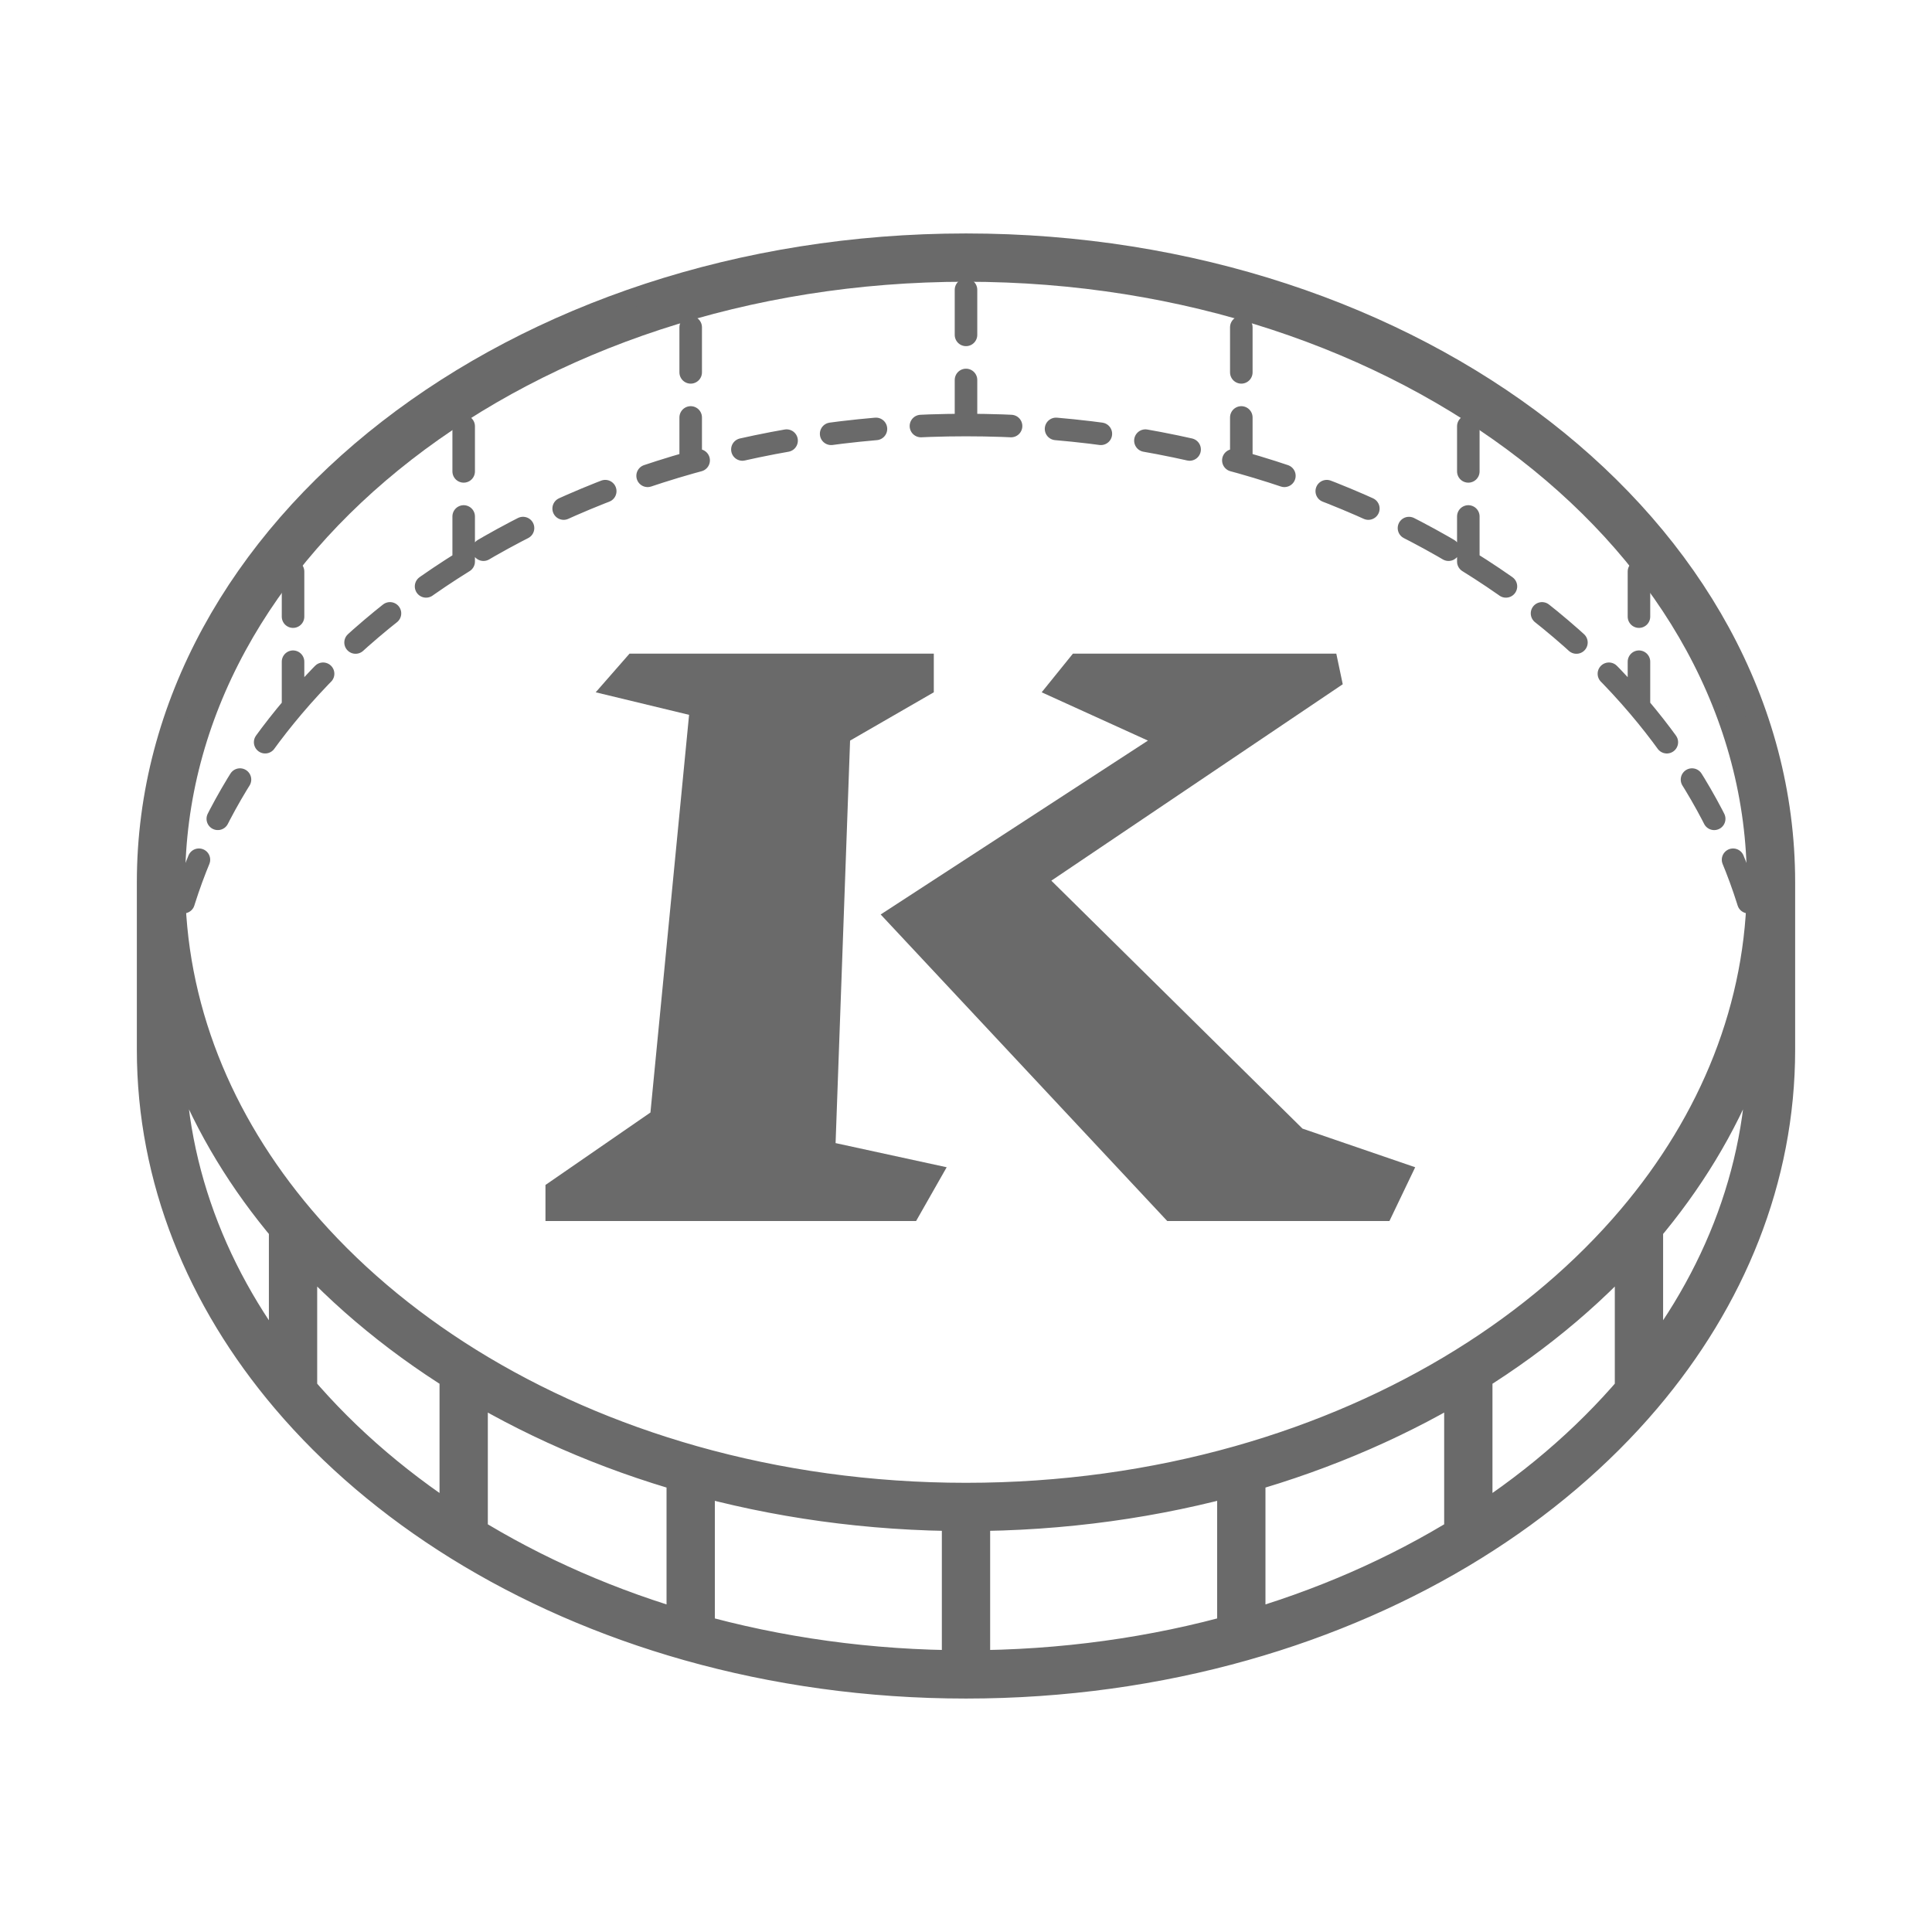
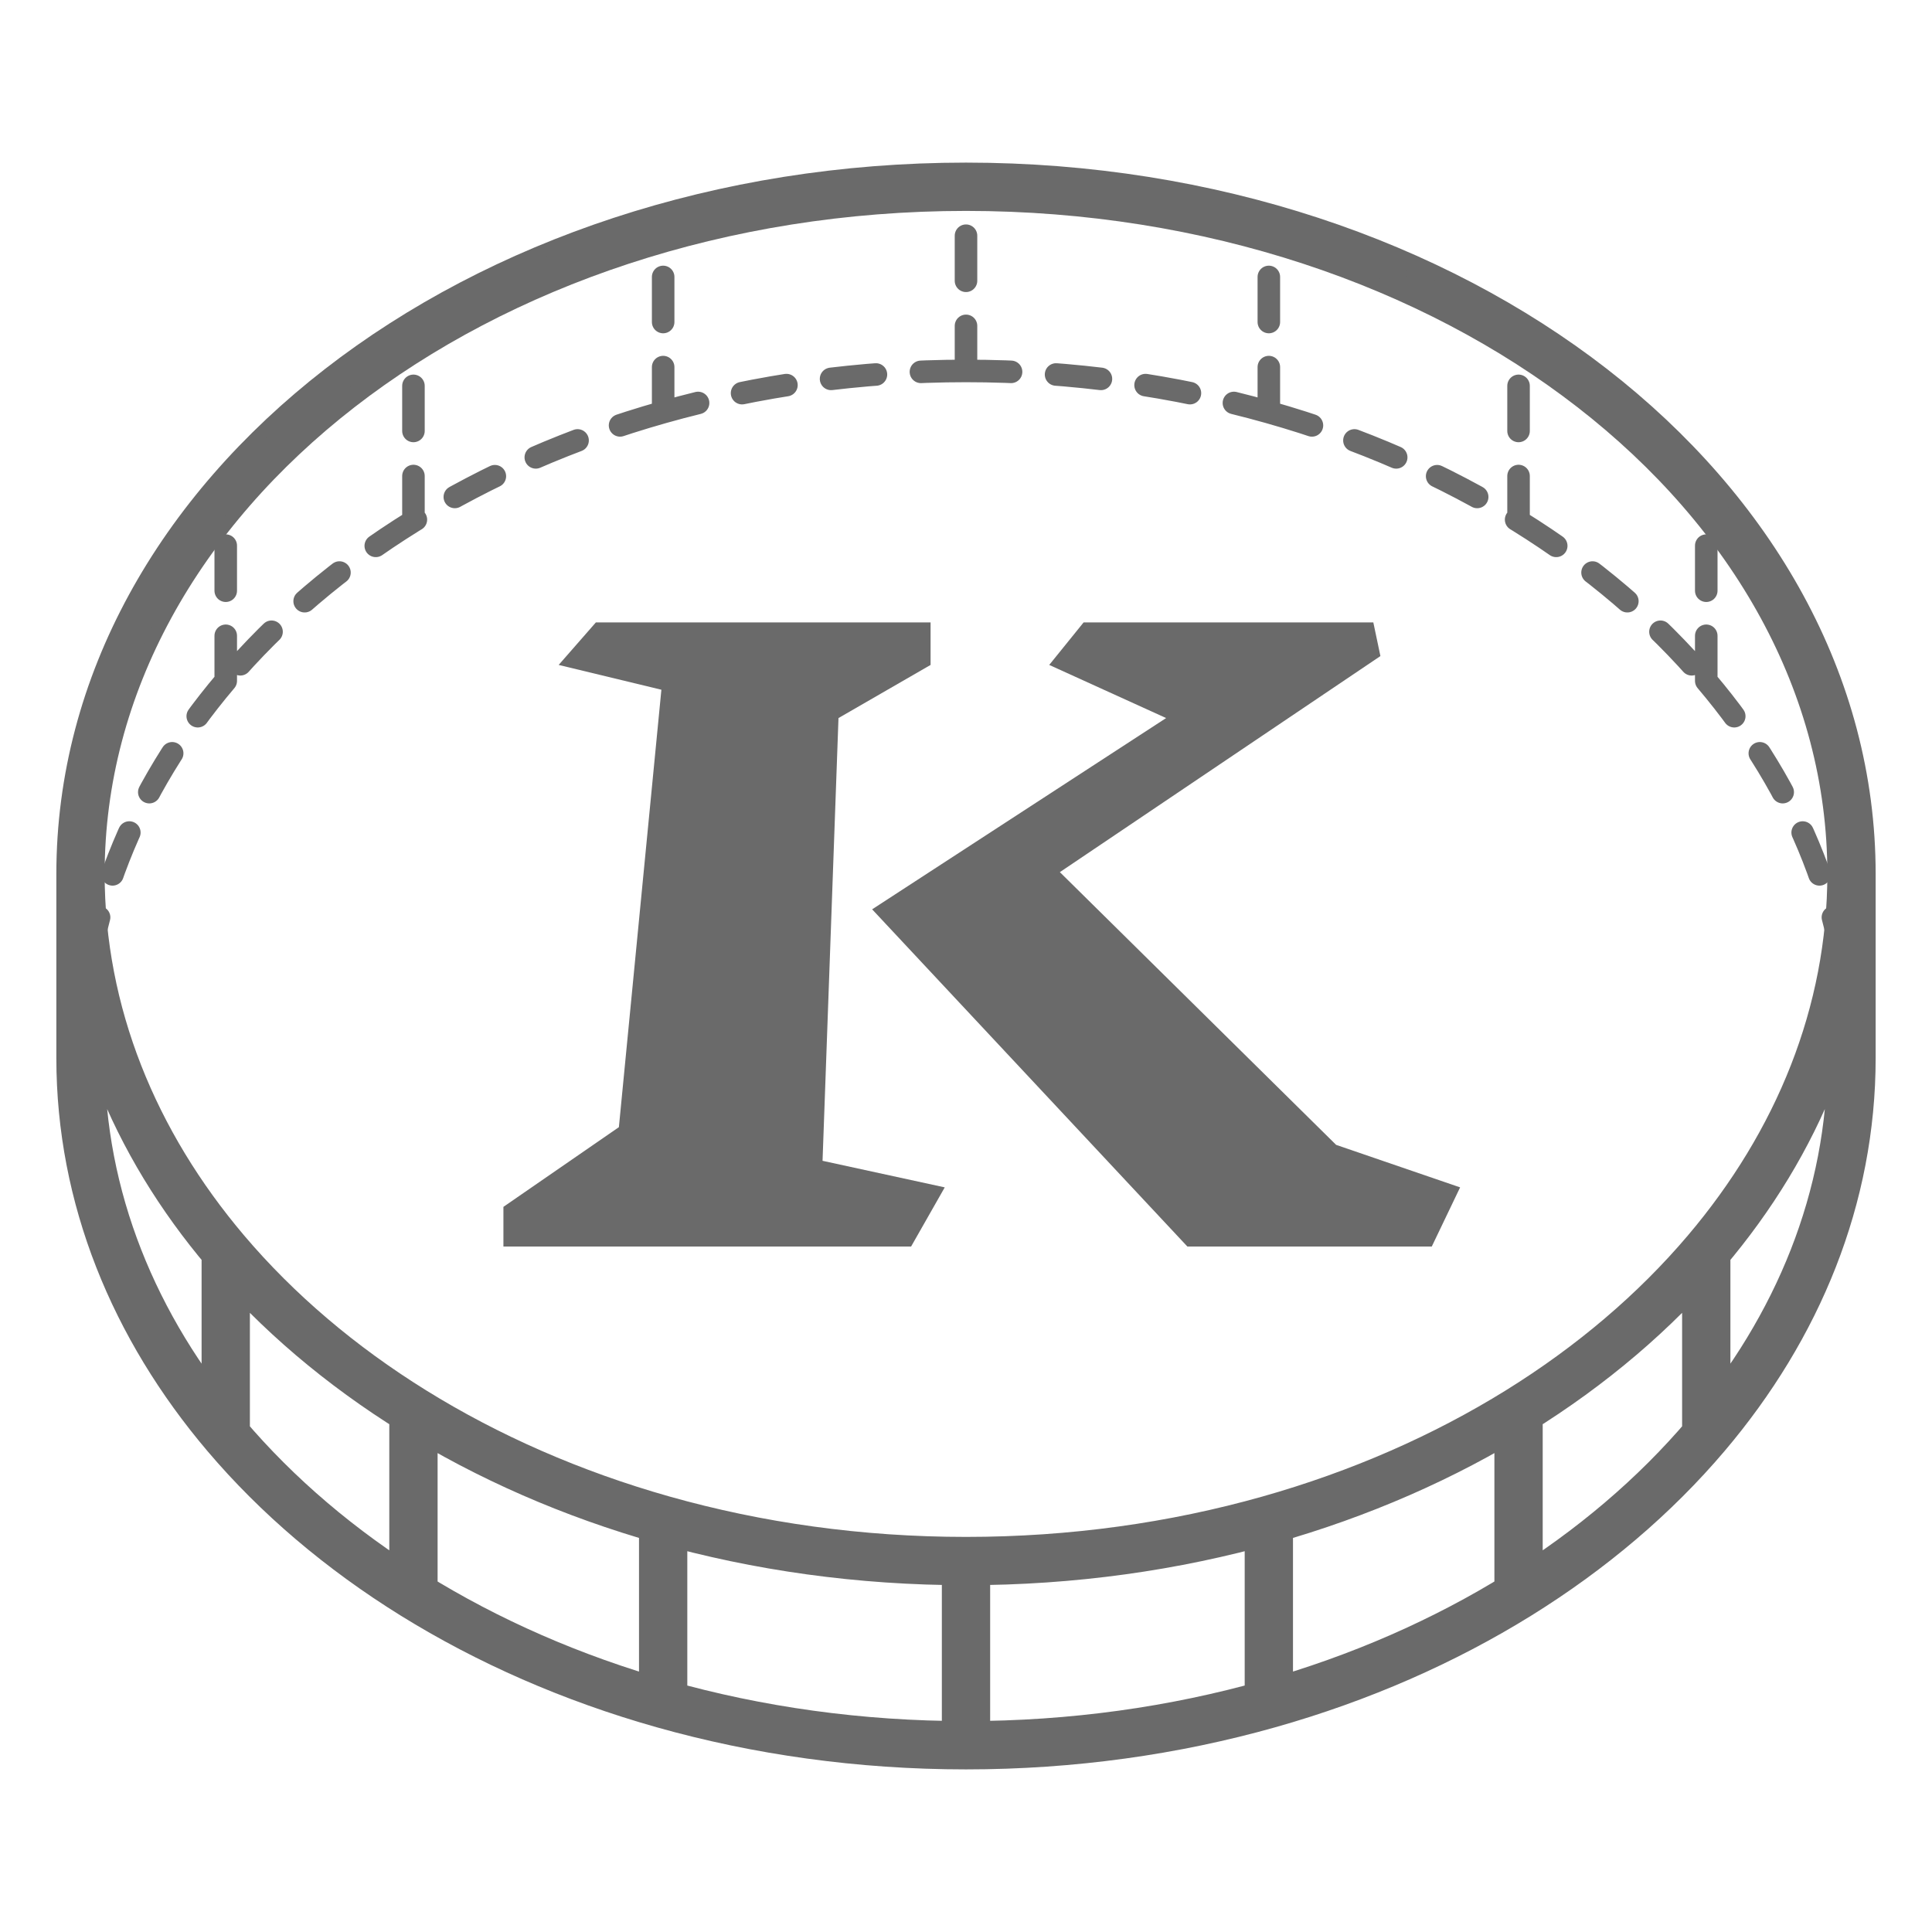
<svg xmlns="http://www.w3.org/2000/svg" width="600" height="600" viewBox="0 0 600 600" fill="none">
-   <path d="M550 274C550 166.857 438.071 80 300 80C161.929 80 50 166.857 50 274M550 274C550 313.331 534.917 349.929 508.994 380.5M550 274V326C550 365.331 534.917 401.929 508.994 432.5M300 468V520M300 468C330.031 468 358.825 463.891 385.5 456.358M300 468C269.969 468 241.175 463.891 214.5 456.358M50 274C50 313.331 65.083 349.929 91.006 380.5M50 274V326C50 365.331 65.083 401.929 91.006 432.5M300 520C330.031 520 358.825 515.891 385.5 508.358M300 520C269.969 520 241.175 515.891 214.5 508.358M385.5 456.358V508.358M385.5 456.358C411.237 449.09 435.002 438.634 456 425.606M385.5 508.358C411.237 501.09 435.002 490.634 456 477.606M456 425.606V477.606M456 425.606C476.567 412.845 494.48 397.617 508.994 380.5M456 477.606C476.567 464.845 494.48 449.617 508.994 432.5M508.994 380.5V432.5M214.5 456.358V508.358M214.5 456.358C188.763 449.09 164.998 438.634 144 425.606M214.5 508.358C188.763 501.09 164.998 490.634 144 477.606M144 425.606V477.606M144 425.606C123.434 412.845 105.521 397.617 91.006 380.5M144 477.606C123.434 464.845 105.521 449.617 91.006 432.5M91.006 380.5V432.5" stroke="#6A6A6A" stroke-width="15" stroke-linecap="round" />
-   <path d="M300 132V80M300 132C269.969 132 241.175 136.109 214.5 143.642M300 132C330.031 132 358.825 136.109 385.5 143.642M300 80C269.969 80 241.175 84.109 214.5 91.642M300 80C330.031 80 358.825 84.109 385.5 91.642M214.5 143.642L214.5 91.642M214.5 143.642C188.763 150.91 164.998 161.366 144 174.394M214.5 91.642C188.763 98.91 164.998 109.366 144 122.394M144 174.394V122.394M144 174.394C123.434 187.155 105.52 202.383 91.006 219.5M144 122.394C123.434 135.155 105.52 150.383 91.006 167.5M91.006 219.5C65.083 250.071 50 286.669 50 326V274C50 234.669 65.083 198.071 91.006 167.5M91.006 219.5V167.5M385.5 143.642V91.642M385.5 143.642C411.237 150.91 435.002 161.366 456 174.394M385.5 91.642C411.237 98.91 435.002 109.366 456 122.394M456 174.394V122.394M456 174.394C476.566 187.155 494.48 202.383 508.994 219.5M456 122.394C476.566 135.155 494.48 150.383 508.994 167.5M508.994 219.5C534.917 250.071 550 286.669 550 326V274C550 234.669 534.917 198.071 508.994 167.5M508.994 219.5V167.5" stroke="#6A6A6A" stroke-width="7" stroke-linecap="round" stroke-dasharray="14 14" />
-   <path d="M253.5 379.2H240.2H169.4V368L202 345.5L214 222L185 215L195.5 203H290V215L264 230L259.5 355L294 362.5L284.5 379.2H253.5ZM431.5 379.2H362.5L273.5 284L356.5 230L323.5 215L333.2 203H415L417 212.5L326.5 273.5L404.5 350.5L439.5 362.5L431.5 379.2Z" fill="#6A6A6A" />
+   <path d="M575 271.4C575 153.542 451.878 58 300 58C148.122 58 25 153.542 25 271.4M575 271.4C575 314.664 558.408 354.922 529.893 388.55M575 271.4V328.6C575 371.864 558.408 412.122 529.893 445.75M300 484.8V542M300 484.8C333.034 484.8 364.708 480.28 394.05 471.993M300 484.8C266.966 484.8 235.292 480.28 205.95 471.993M25 271.4C25 314.664 41.592 354.922 70.106 388.55M25 271.4V328.6C25 371.864 41.592 412.122 70.106 445.75M300 542C333.034 542 364.708 537.48 394.05 529.193M300 542C266.966 542 235.292 537.48 205.95 529.193M394.05 471.993V529.193M394.05 471.993C422.361 463.998 448.502 452.497 471.6 438.166M394.05 529.193C422.361 521.198 448.502 509.697 471.6 495.366M471.6 438.166V495.366M471.6 438.166C494.223 424.13 513.927 407.379 529.893 388.55M471.6 495.366C494.223 481.33 513.927 464.579 529.893 445.75M529.893 388.55V445.75M205.95 471.993V529.193M205.95 471.993C177.639 463.998 151.498 452.497 128.4 438.166M205.95 529.193C177.639 521.198 151.498 509.697 128.4 495.366M128.4 438.166V495.366M128.4 438.166C105.777 424.13 86.073 407.379 70.106 388.55M128.4 495.366C105.777 481.33 86.073 464.579 70.106 445.75M70.106 388.55V445.75" stroke="#6A6A6A" stroke-width="15" />
+   <path d="M300 115.2L300 58M300 115.2C266.966 115.2 235.292 119.72 205.95 128.006M300 115.2C333.034 115.2 364.708 119.72 394.05 128.006M300 58C266.966 58 235.292 62.52 205.95 70.806M300 58C333.034 58 364.708 62.52 394.05 70.806M205.95 128.006L205.95 70.806M205.95 128.006C177.639 136.002 151.498 147.503 128.4 161.834M205.95 70.806C177.639 78.802 151.498 90.303 128.4 104.634M128.4 161.834V104.634M128.4 161.834C105.777 175.87 86.073 192.621 70.106 211.45M128.4 104.634C105.777 118.67 86.073 135.421 70.106 154.25M70.106 211.45C41.592 245.078 25 285.336 25 328.6V271.4C25 228.136 41.592 187.878 70.106 154.25M70.106 211.45V154.25M394.05 128.006V70.806M394.05 128.006C422.361 136.002 448.502 147.503 471.6 161.834M394.05 70.806C422.361 78.802 448.502 90.303 471.6 104.634M471.6 161.834V104.634M471.6 161.834C494.223 175.87 513.927 192.621 529.894 211.45M471.6 104.634C494.223 118.67 513.927 135.421 529.894 154.25M529.894 211.45C558.409 245.078 575 285.336 575 328.6V271.4C575 228.136 558.409 187.878 529.894 154.25M529.894 211.45V154.25" stroke="#6A6A6A" stroke-width="7" stroke-linecap="round" stroke-dasharray="14 14" />
+   <path d="M248.85 387.12H234.22H156.34V374.8L192.2 350.05L205.4 214.2L173.5 206.5L185.05 193.3H289V206.5L260.4 223L255.45 360.5L293.4 368.75L282.95 387.12H248.85ZM444.65 387.12H368.75L270.85 282.4L362.15 223L325.85 206.5L336.52 193.3H426.5L428.7 203.75L329.15 270.85L414.95 355.55L453.45 368.75L444.65 387.12Z" fill="#6A6A6A" />
</svg>
